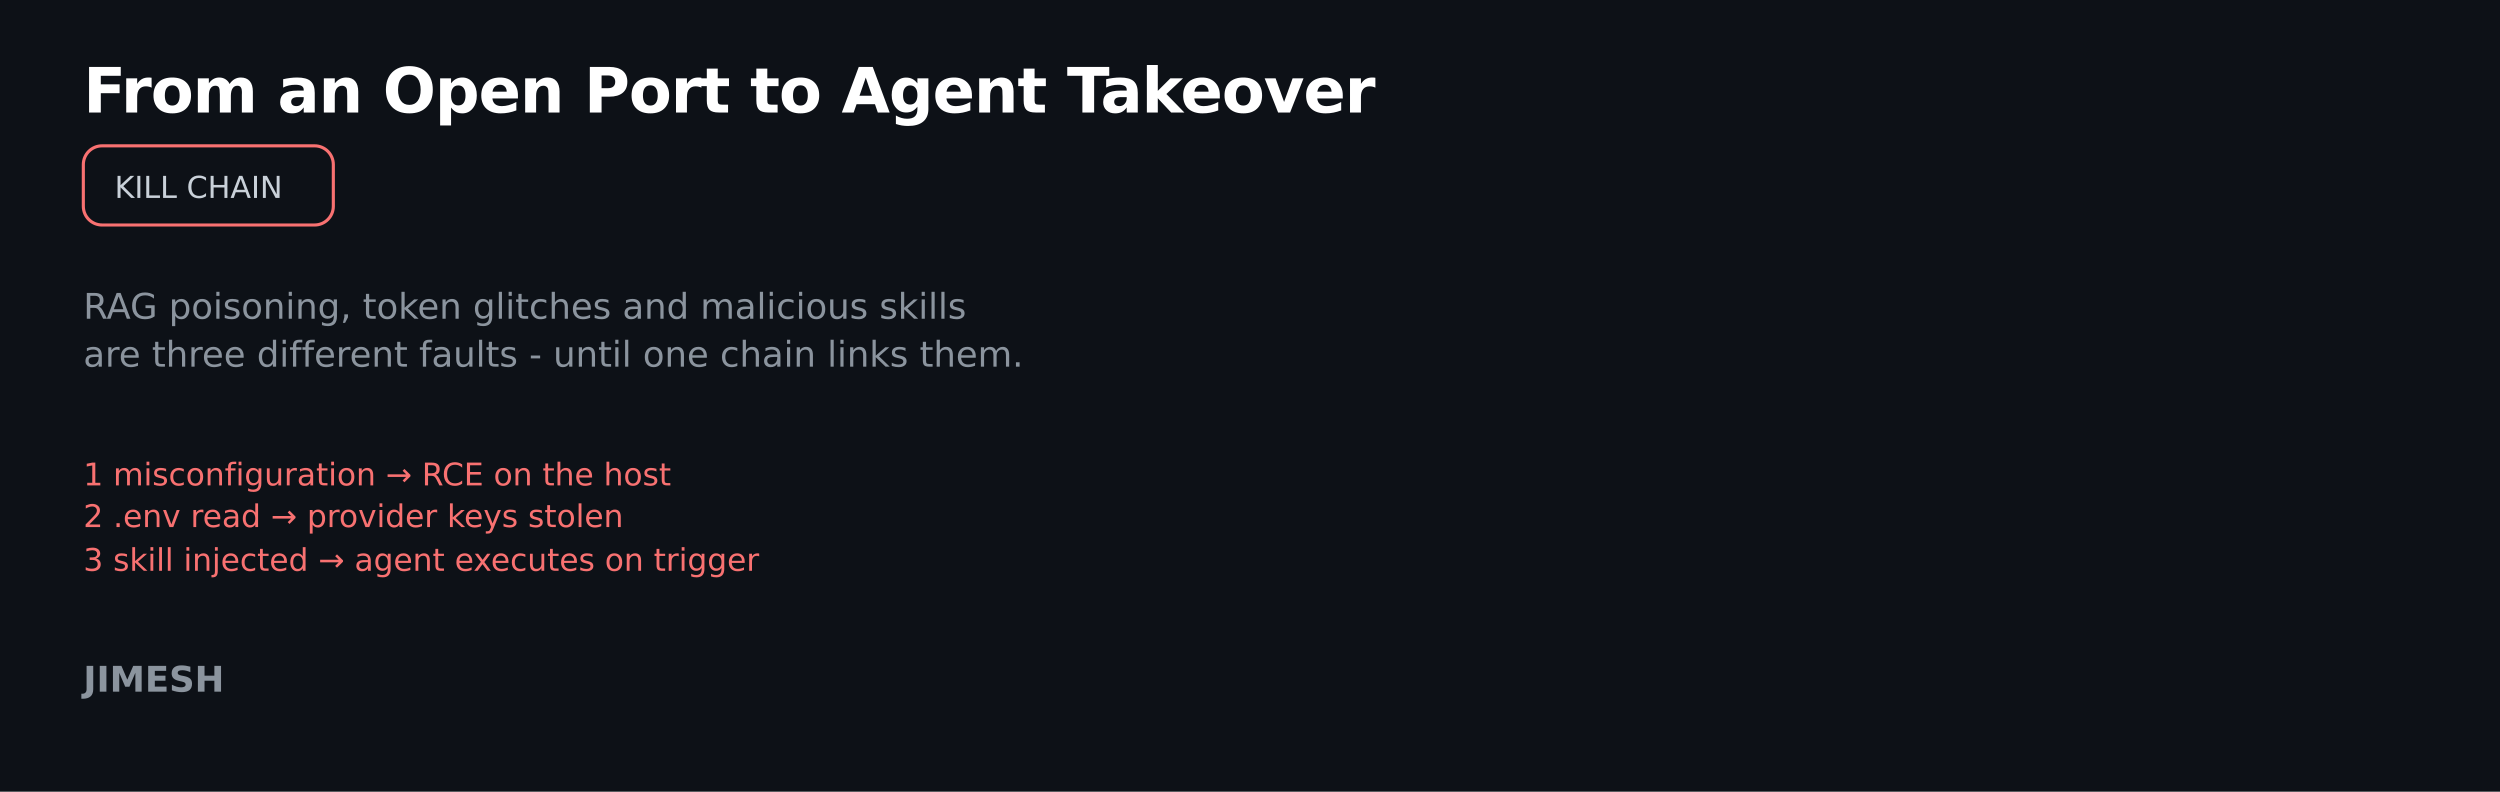
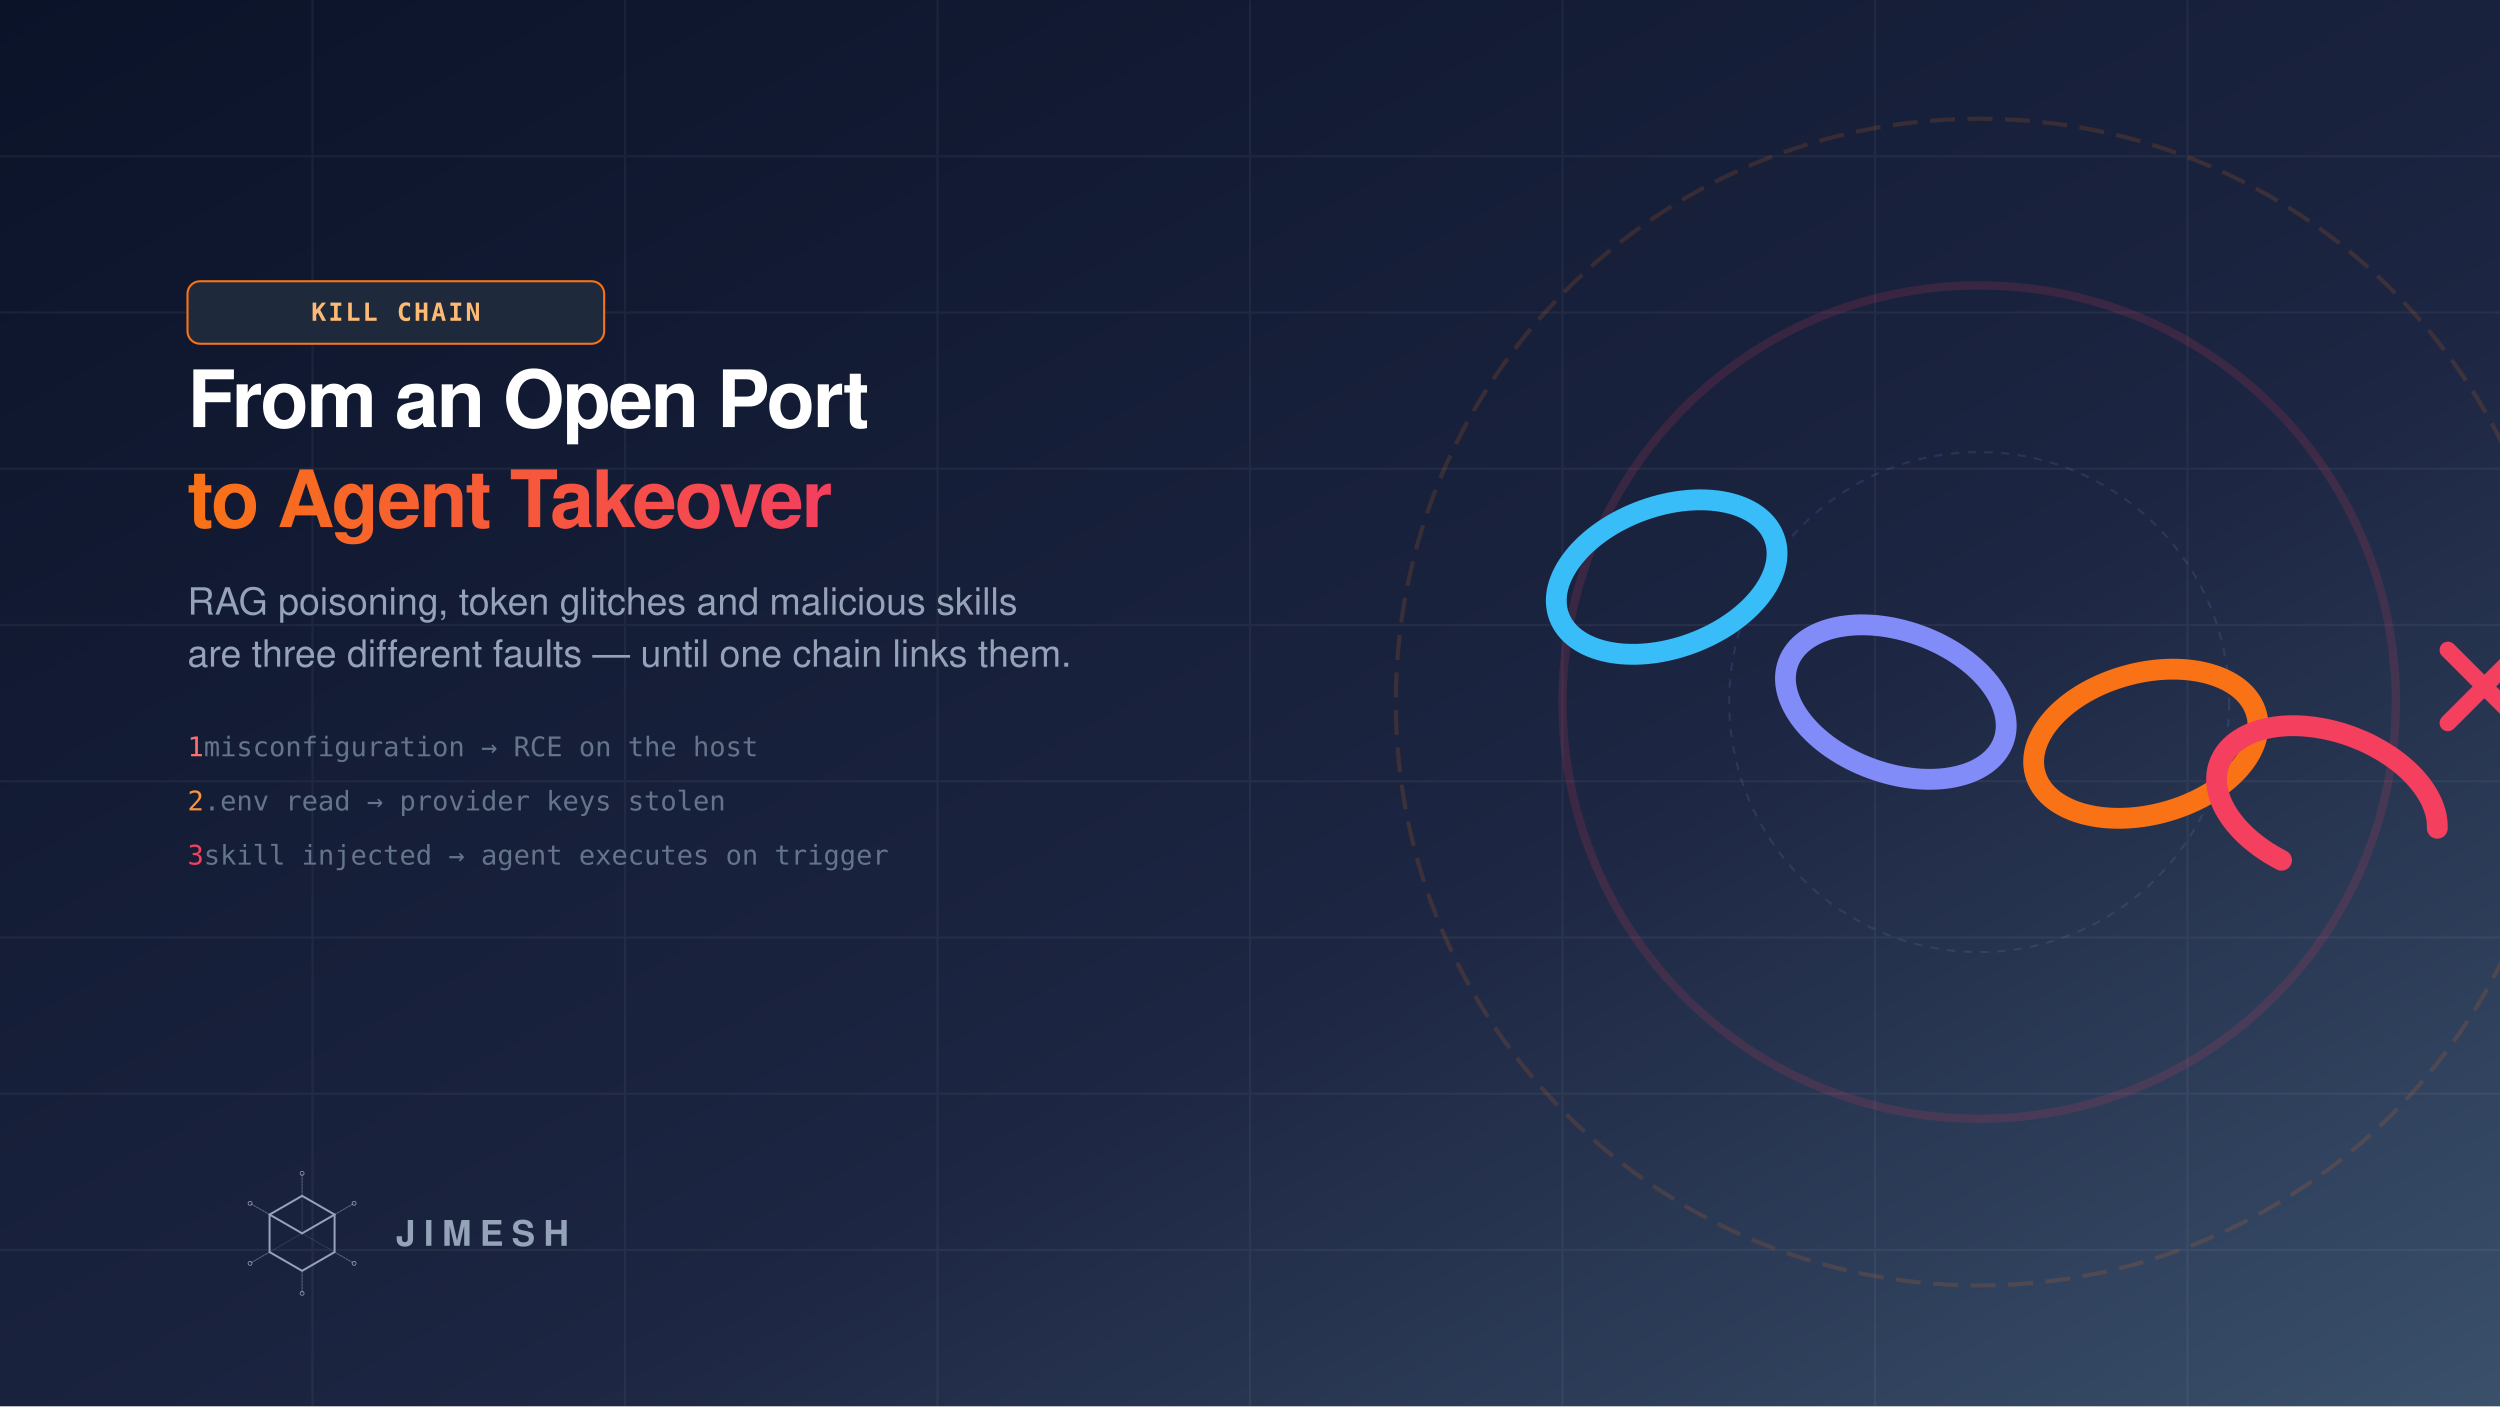
- <svg xmlns="http://www.w3.org/2000/svg" width="1200" height="380" viewBox="0 0 1200 380" font-family="'Space Grotesk', DejaVu Sans, Verdana, sans-serif">
-   <rect width="1200" height="380" fill="#0d1117" />
-   <text x="40" y="54" font-size="30" font-weight="bold" fill="#ffffff" letter-spacing="-0.5">From an Open Port to Agent Takeover</text>
-   <rect x="40" y="70" width="120" height="38" rx="9" fill="#0d1117" stroke="#f87171" stroke-width="1.5" />
-   <text x="55" y="95" font-size="14.5" fill="#c9d1d9">KILL CHAIN</text>
-   <text x="40" y="153" font-size="17" fill="#8b949e">RAG poisoning, token glitches and malicious skills</text>
-   <text x="40" y="176" font-size="17" fill="#8b949e">are three different faults - until one chain links them.</text>
-   <text x="40" y="233" font-size="15" fill="#f87171">1 misconfiguration → RCE on the host</text>
-   <text x="40" y="253" font-size="15" fill="#f87171">2 .env read → provider keys stolen</text>
-   <text x="40" y="274" font-size="15" fill="#f87171">3 skill injected → agent executes on trigger</text>
-   <text x="40" y="332" font-size="17" font-weight="bold" fill="#8b949e">JIMESH</text>
+ <svg xmlns="http://www.w3.org/2000/svg" viewBox="0 0 1200 675" width="1200" height="675" font-family="Helvetica, Arial, sans-serif">
+   <defs>
+     <linearGradient id="bgGrad" x1="0%" y1="0%" x2="100%" y2="100%">
+       <stop offset="0%" stop-color="#0b1329" />
+       <stop offset="60%" stop-color="#1c2541" />
+       <stop offset="100%" stop-color="#3a506b" />
+     </linearGradient>
+     <linearGradient id="accentGrad" x1="0%" y1="0%" x2="100%" y2="0%">
+       <stop offset="0%" stop-color="#f97316" />
+       <stop offset="100%" stop-color="#f43f5e" />
+     </linearGradient>
+   </defs>
+   <rect width="1200" height="675" fill="url(#bgGrad)" />
+   <g opacity="0.05" stroke="#ffffff" stroke-width="1">
+     <path d="M 0,75 L 1200,75 M 0,150 L 1200,150 M 0,225 L 1200,225 M 0,300 L 1200,300 M 0,375 L 1200,375 M 0,450 L 1200,450 M 0,525 L 1200,525 M 0,600 L 1200,600" />
+     <path d="M 150,0 L 150,675 M 300,0 L 300,675 M 450,0 L 450,675 M 600,0 L 600,675 M 750,0 L 750,675 M 900,0 L 900,675 M 1050,0 L 1050,675" />
+   </g>
+   <g opacity="0.15">
+     <circle cx="950" cy="337" r="280" fill="none" stroke="#f97316" stroke-width="2" stroke-dasharray="12,6" />
+     <circle cx="950" cy="337" r="200" fill="none" stroke="#f43f5e" stroke-width="4" />
+     <circle cx="950" cy="337" r="120" fill="none" stroke="#818cf8" stroke-width="1" stroke-dasharray="4,4" />
+   </g>
+   <g transform="translate(90, 135)">
+     <rect x="0" y="0" width="200" height="30" rx="6" fill="#1e293b" stroke="#f97316" stroke-width="1" />
+     <text x="100" y="19" fill="#fdba74" font-family="monospace" font-size="12" font-weight="bold" letter-spacing="1" text-anchor="middle">KILL CHAIN</text>
+     <text x="0" y="70" fill="#ffffff" font-weight="900" font-size="38" letter-spacing="-1">From an Open Port</text>
+     <text x="0" y="118" fill="url(#accentGrad)" font-weight="900" font-size="38" letter-spacing="-1">to Agent Takeover</text>
+     <text x="0" y="160" fill="#94a3b8" font-size="18">RAG poisoning, token glitches and malicious skills</text>
+     <text x="0" y="185" fill="#94a3b8" font-size="18">are three different faults — until one chain links them.</text>
+     <g transform="translate(0, 228)" font-family="monospace" font-size="13" fill="#64748b">
+       <text x="0" y="0">
+         <tspan fill="#f87171">1 </tspan>misconfiguration → RCE on the host</text>
+       <text x="0" y="26">
+         <tspan fill="#fb923c">2 </tspan>.env read → provider keys stolen</text>
+       <text x="0" y="52">
+         <tspan fill="#f43f5e">3 </tspan>skill injected → agent executes on trigger</text>
+     </g>
+   </g>
+   <g transform="translate(950, 337)">
+     <g fill="none" stroke-width="10" stroke-linecap="round">
+       <ellipse cx="-150" cy="-60" rx="55" ry="34" stroke="#38bdf8" transform="rotate(-20 -150 -60)" />
+       <ellipse cx="-40" cy="0" rx="55" ry="34" stroke="#818cf8" transform="rotate(20 -40 0)" />
+       <ellipse cx="80" cy="20" rx="55" ry="34" stroke="#f97316" transform="rotate(-15 80 20)" />
+       <path d="M 155,90 A 55,34 0 1 1 220,50" stroke="#f43f5e" transform="rotate(20 190 55)" />
+       <path d="M 225,10 L 260,-25 M 260,10 L 225,-25" stroke="#f43f5e" stroke-width="8" />
+     </g>
+   </g>
+   <g color="#94a3b8">
+     <g transform="translate(145, 592) scale(0.12)">
+       <g fill="none" stroke="currentColor" stroke-linecap="round" stroke-linejoin="round">
+         <g stroke-width="4" stroke-dasharray="8 5" opacity="0.55">
+           <line x1="0" y1="-150" x2="0" y2="-240" />
+           <line x1="130" y1="-75" x2="208" y2="-120" />
+           <line x1="130" y1="75" x2="208" y2="120" />
+           <line x1="0" y1="150" x2="0" y2="240" />
+           <line x1="-130" y1="75" x2="-208" y2="120" />
+           <line x1="-130" y1="-75" x2="-208" y2="-120" />
+         </g>
+         <g stroke-width="3">
+           <circle cx="0" cy="-240" r="8" />
+           <circle cx="208" cy="-120" r="8" />
+           <circle cx="208" cy="120" r="8" />
+           <circle cx="0" cy="240" r="8" />
+           <circle cx="-208" cy="120" r="8" />
+           <circle cx="-208" cy="-120" r="8" />
+         </g>
+         <g stroke-width="2.5" stroke-dasharray="6 4" opacity="0.35">
+           <line x1="0" y1="0" x2="0" y2="-150" />
+           <line x1="0" y1="0" x2="-130" y2="75" />
+           <line x1="0" y1="0" x2="130" y2="75" />
+         </g>
+         <g stroke-width="8">
+           <polygon points="0,-150 130,-75 130,75 0,150 -130,75 -130,-75" />
+           <line x1="0" y1="0" x2="130" y2="-75" />
+           <line x1="0" y1="0" x2="-130" y2="-75" />
+         </g>
+       </g>
+     </g>
+     <text x="190" y="598" fill="#94a3b8" font-size="17" font-weight="900" letter-spacing="4">JIMESH</text>
+   </g>
</svg>
